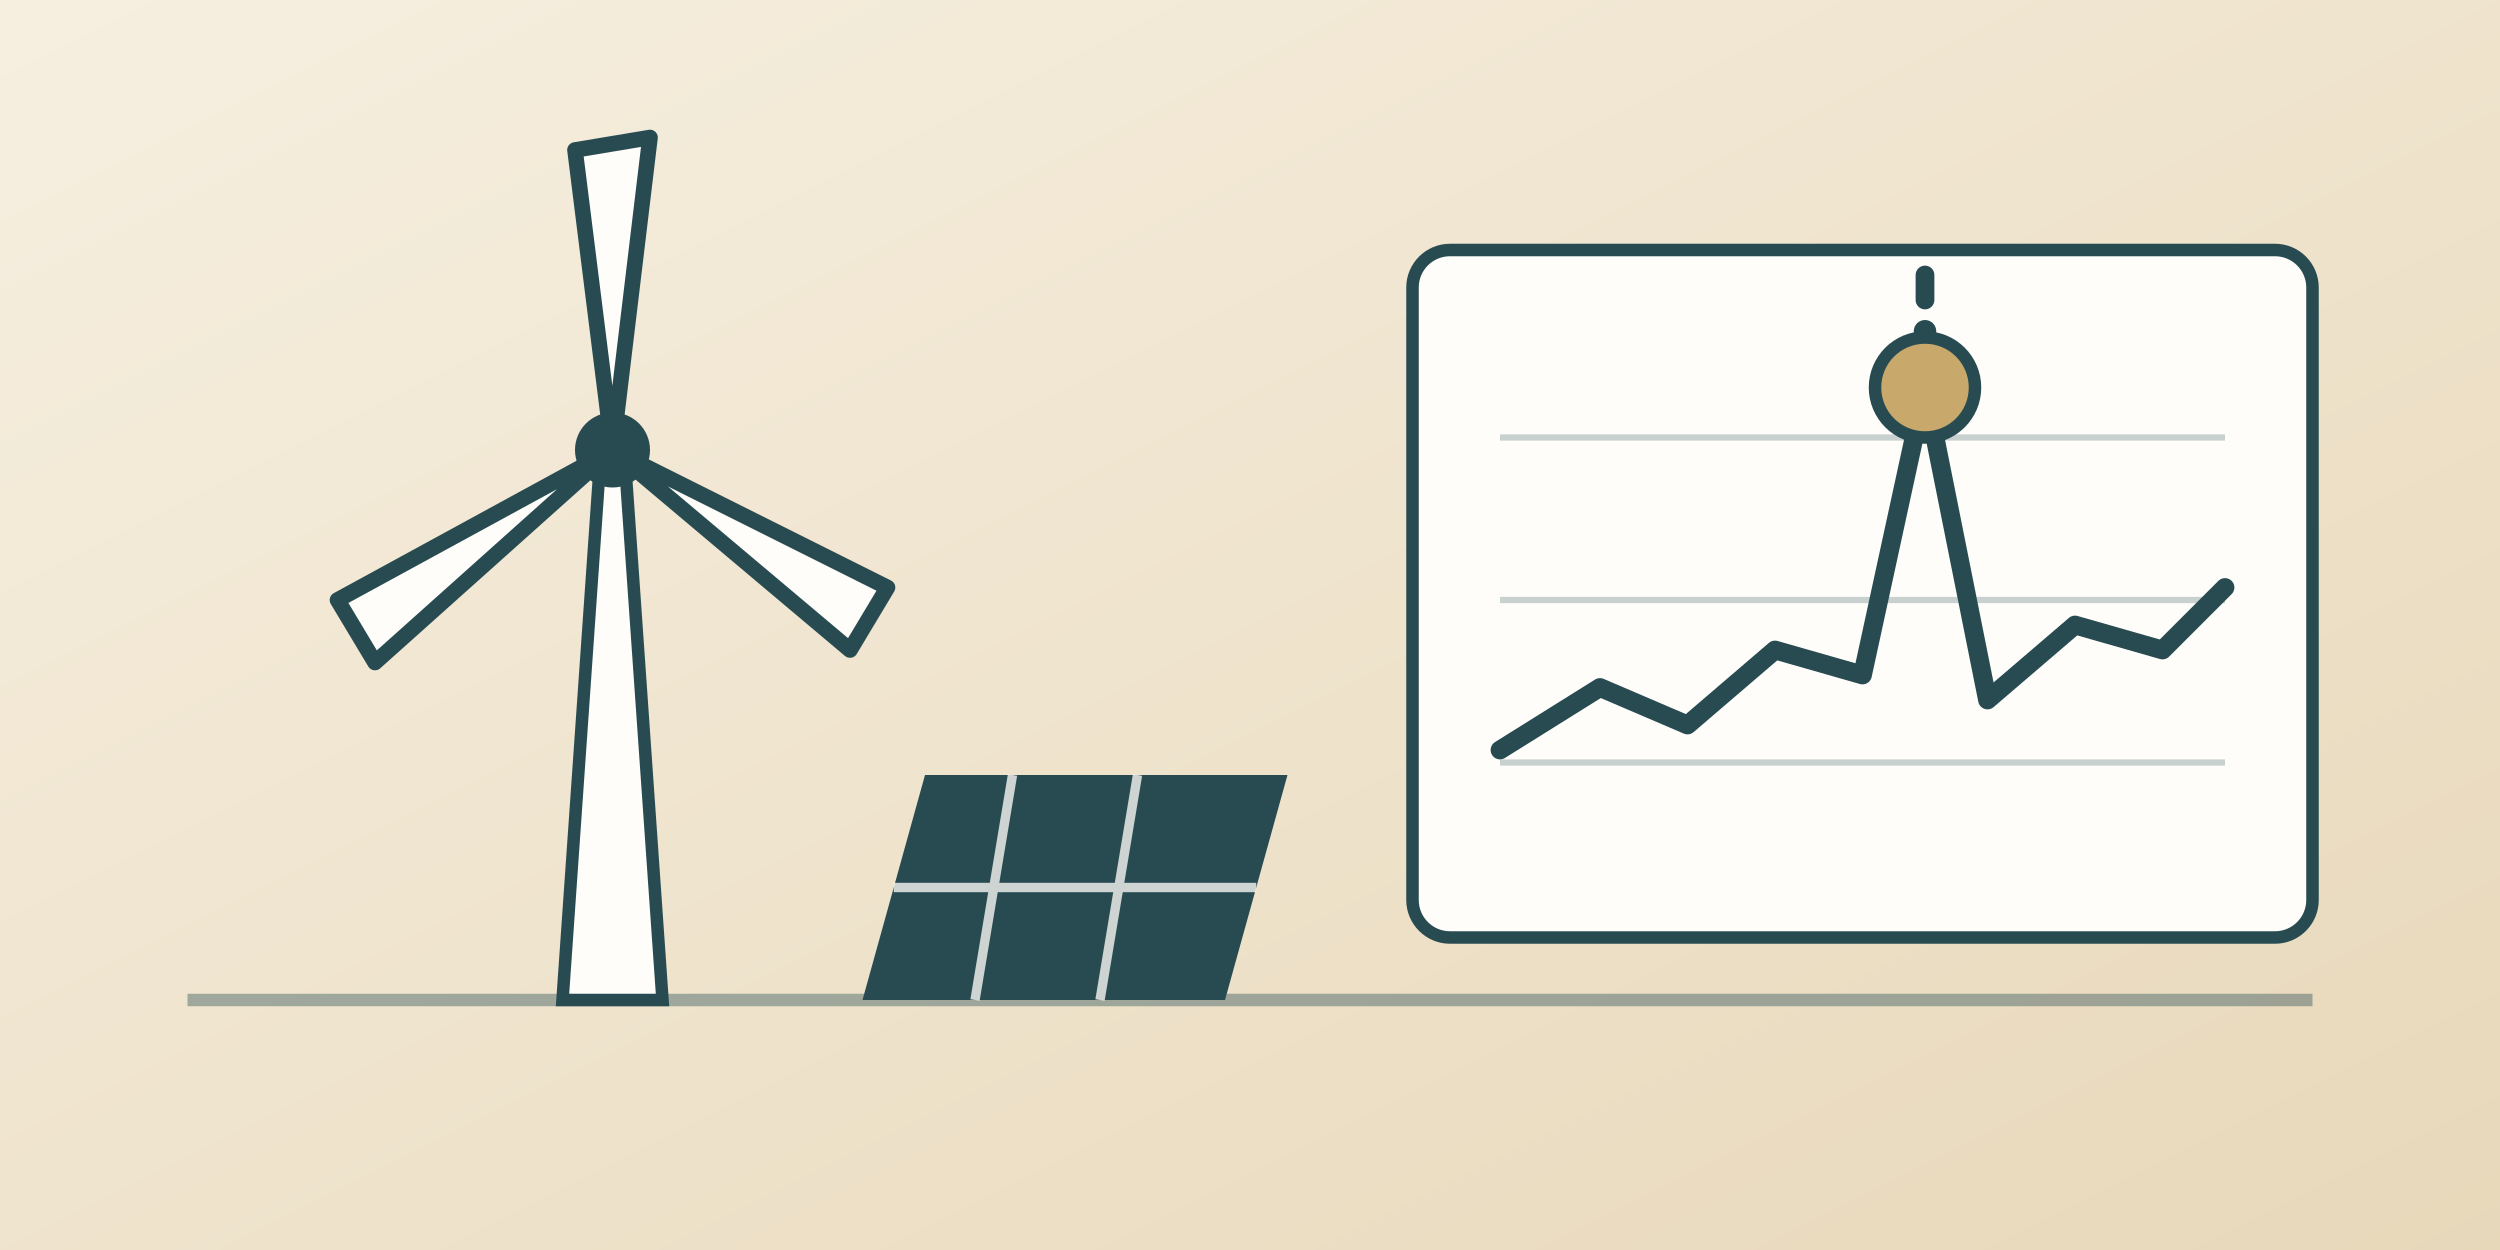
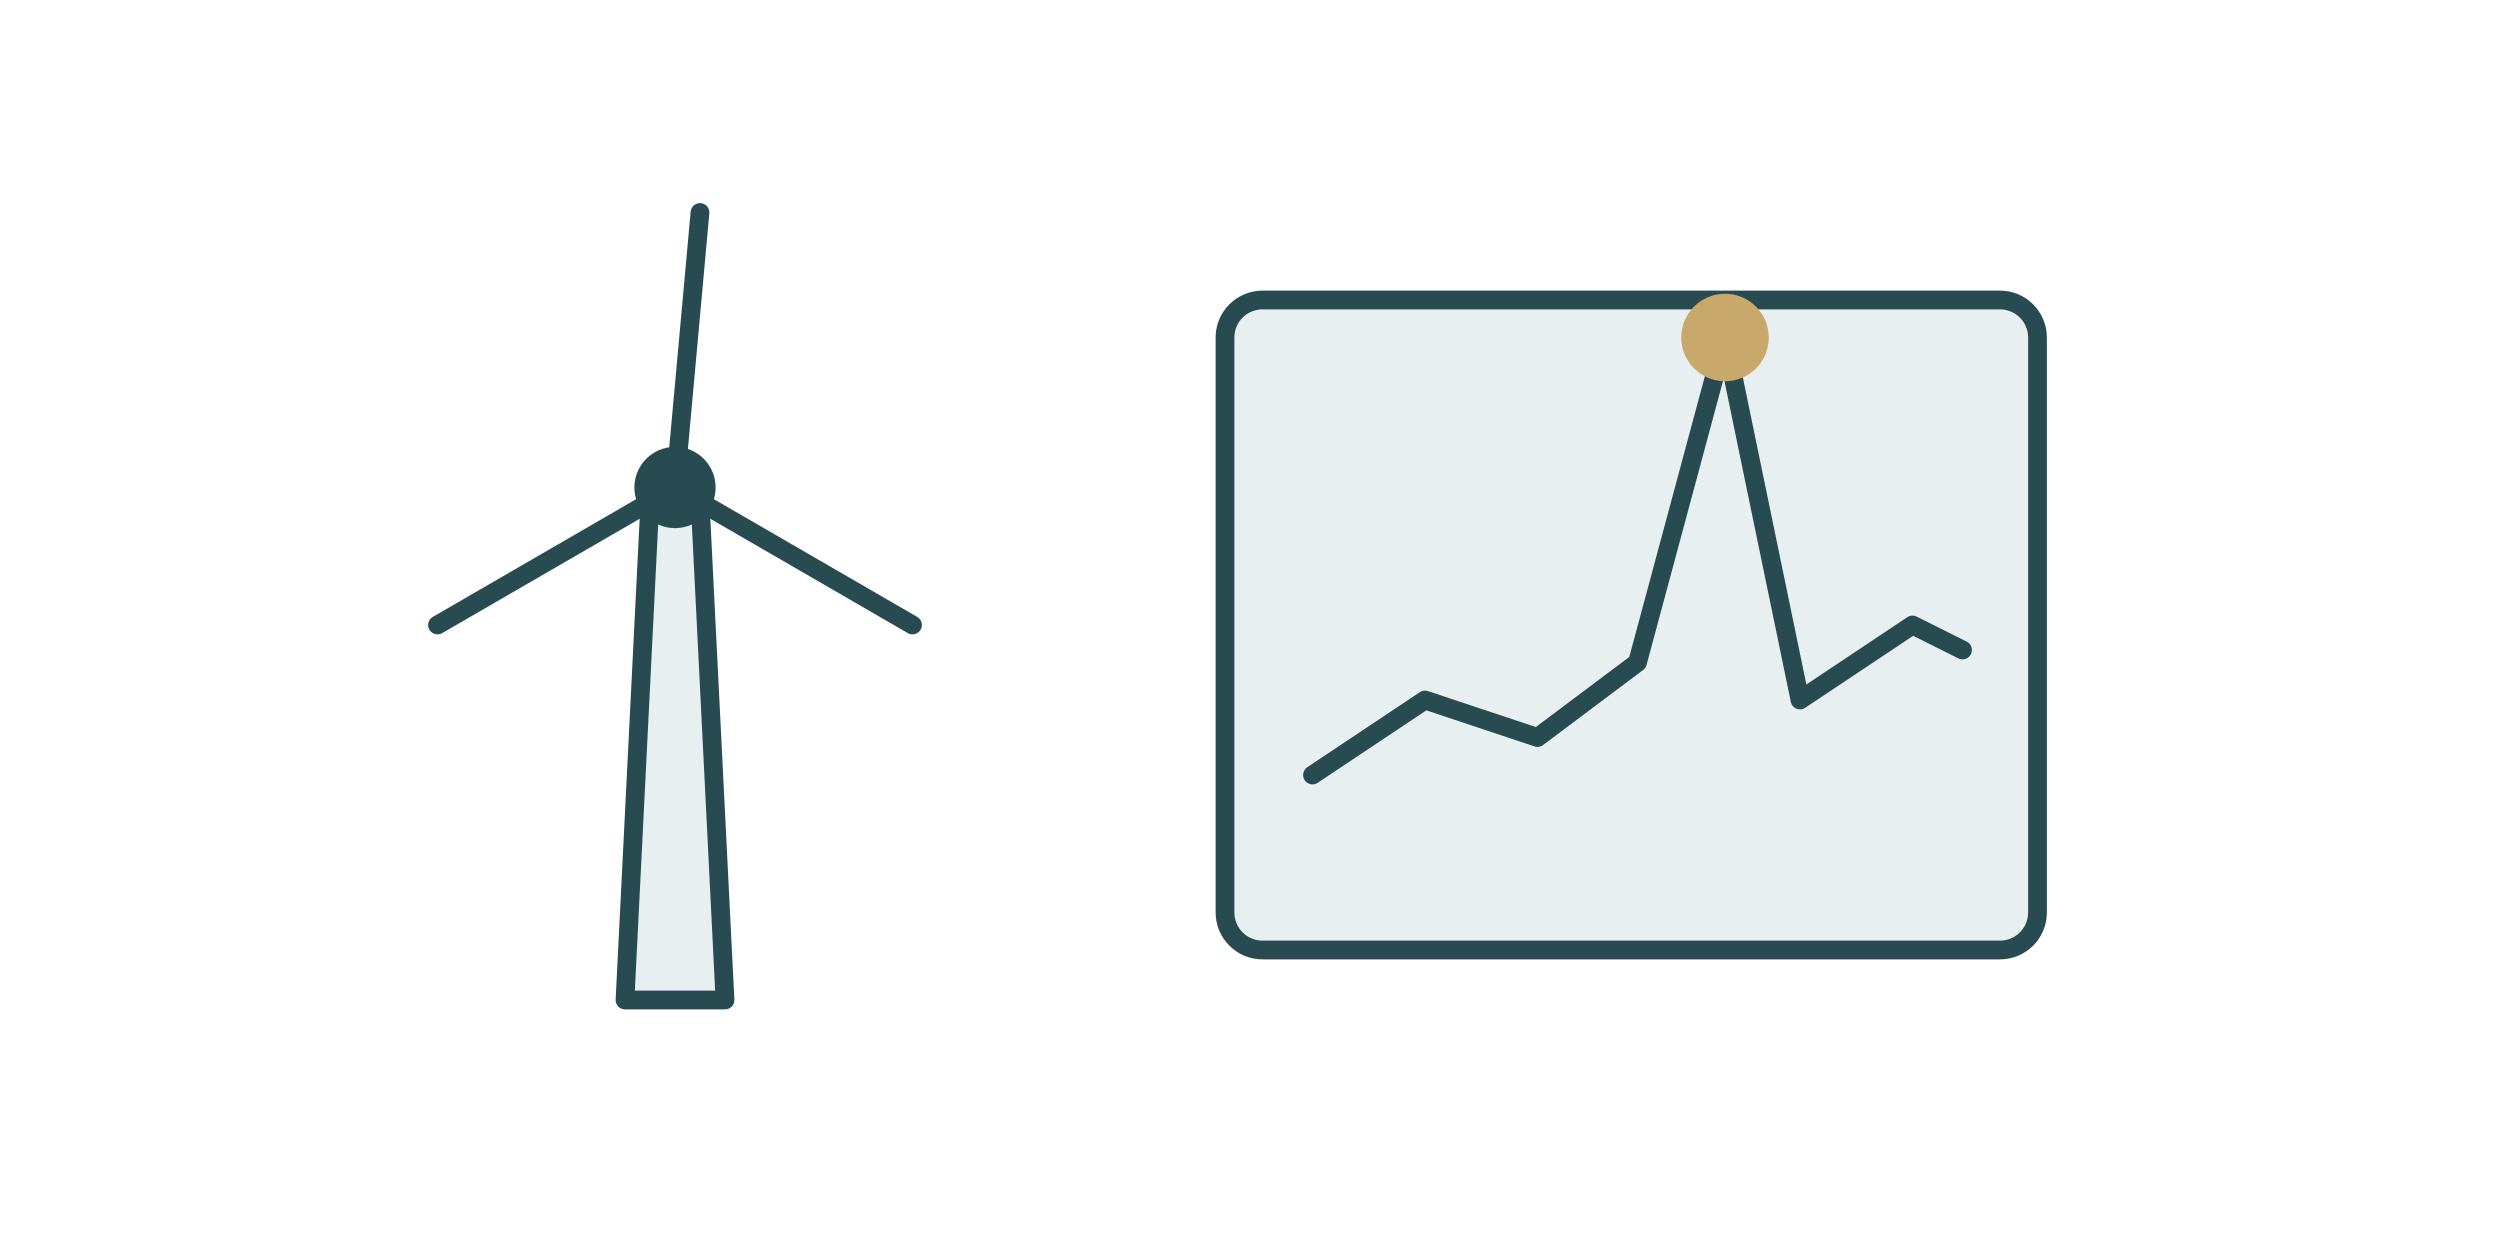
- <svg xmlns="http://www.w3.org/2000/svg" viewBox="0 0 400 200" role="img" aria-label="Wind turbine and solar panel with an anomaly on a time-series chart">
-   <defs>
-     <linearGradient id="bg" x1="0" y1="0" x2="1" y2="1">
-       <stop offset="0" stop-color="#f6efe0" />
-       <stop offset="1" stop-color="#e8d8ba" />
-     </linearGradient>
-   </defs>
-   <rect width="400" height="200" fill="url(#bg)" />
-   <path d="M30 160 H370" stroke="#284b52" stroke-width="2" opacity="0.4" />
-   <path d="M90 160 L96 74 H100 L106 160 Z" fill="#fffdf9" stroke="#284b52" stroke-width="2" />
-   <circle cx="98" cy="72" r="6" fill="#284b52" />
-   <g fill="#fffdf9" stroke="#284b52" stroke-width="2.5" stroke-linejoin="round">
-     <path d="M98 72 L104 22 L92 24 Z" />
-     <path d="M98 72 L142 94 L136 104 Z" />
-     <path d="M98 72 L54 96 L60 106 Z" />
+ <svg xmlns="http://www.w3.org/2000/svg" viewBox="0 0 400 200" role="img" aria-label="Wind turbine and a chart with an anomaly">
+   <rect width="400" height="200" fill="#ffffff" />
+   <g fill="none" stroke="#284b52" stroke-width="3" stroke-linecap="round" stroke-linejoin="round">
+     <path d="M100 160 L104 80 H112 L116 160 Z" fill="#e8eff0" />
+     <path d="M108 78 L112 34 M108 78 L146 100 M108 78 L70 100" />
+     <circle cx="108" cy="78" r="5" fill="#284b52" />
+     <rect x="196" y="48" width="130" height="104" rx="6" fill="#e8eff0" />
+     <path d="M210 124 L228 112 L246 118 L262 106 L276 54 L288 112 L306 100 L314 104" />
+     <circle cx="276" cy="54" r="7" fill="#c8a96b" stroke="none" />
  </g>
-   <path d="M138 160 L148 124 H206 L196 160 Z" fill="#284b52" />
-   <g stroke="#f7f6f2" stroke-width="1.5" opacity="0.8">
-     <path d="M143 142 H201" />
-     <path d="M162 124 L156 160" />
-     <path d="M182 124 L176 160" />
-   </g>
-   <rect x="226" y="40" width="144" height="110" rx="6" fill="#fffdf9" stroke="#284b52" stroke-width="2" />
-   <g stroke="#284b52" stroke-width="1" opacity="0.25">
-     <path d="M240 70 H356" />
-     <path d="M240 96 H356" />
-     <path d="M240 122 H356" />
-   </g>
-   <path d="M240 120 L256 110 L270 116 L284 104 L298 108 L308 62 L318 112 L332 100 L346 104 L356 94" fill="none" stroke="#284b52" stroke-width="3" stroke-linecap="round" stroke-linejoin="round" />
-   <circle cx="308" cy="62" r="8" fill="#c8a96b" stroke="#284b52" stroke-width="2" />
-   <path d="M308 44 V48" stroke="#284b52" stroke-width="3" stroke-linecap="round" />
-   <circle cx="308" cy="53" r="1.8" fill="#284b52" />
</svg>
